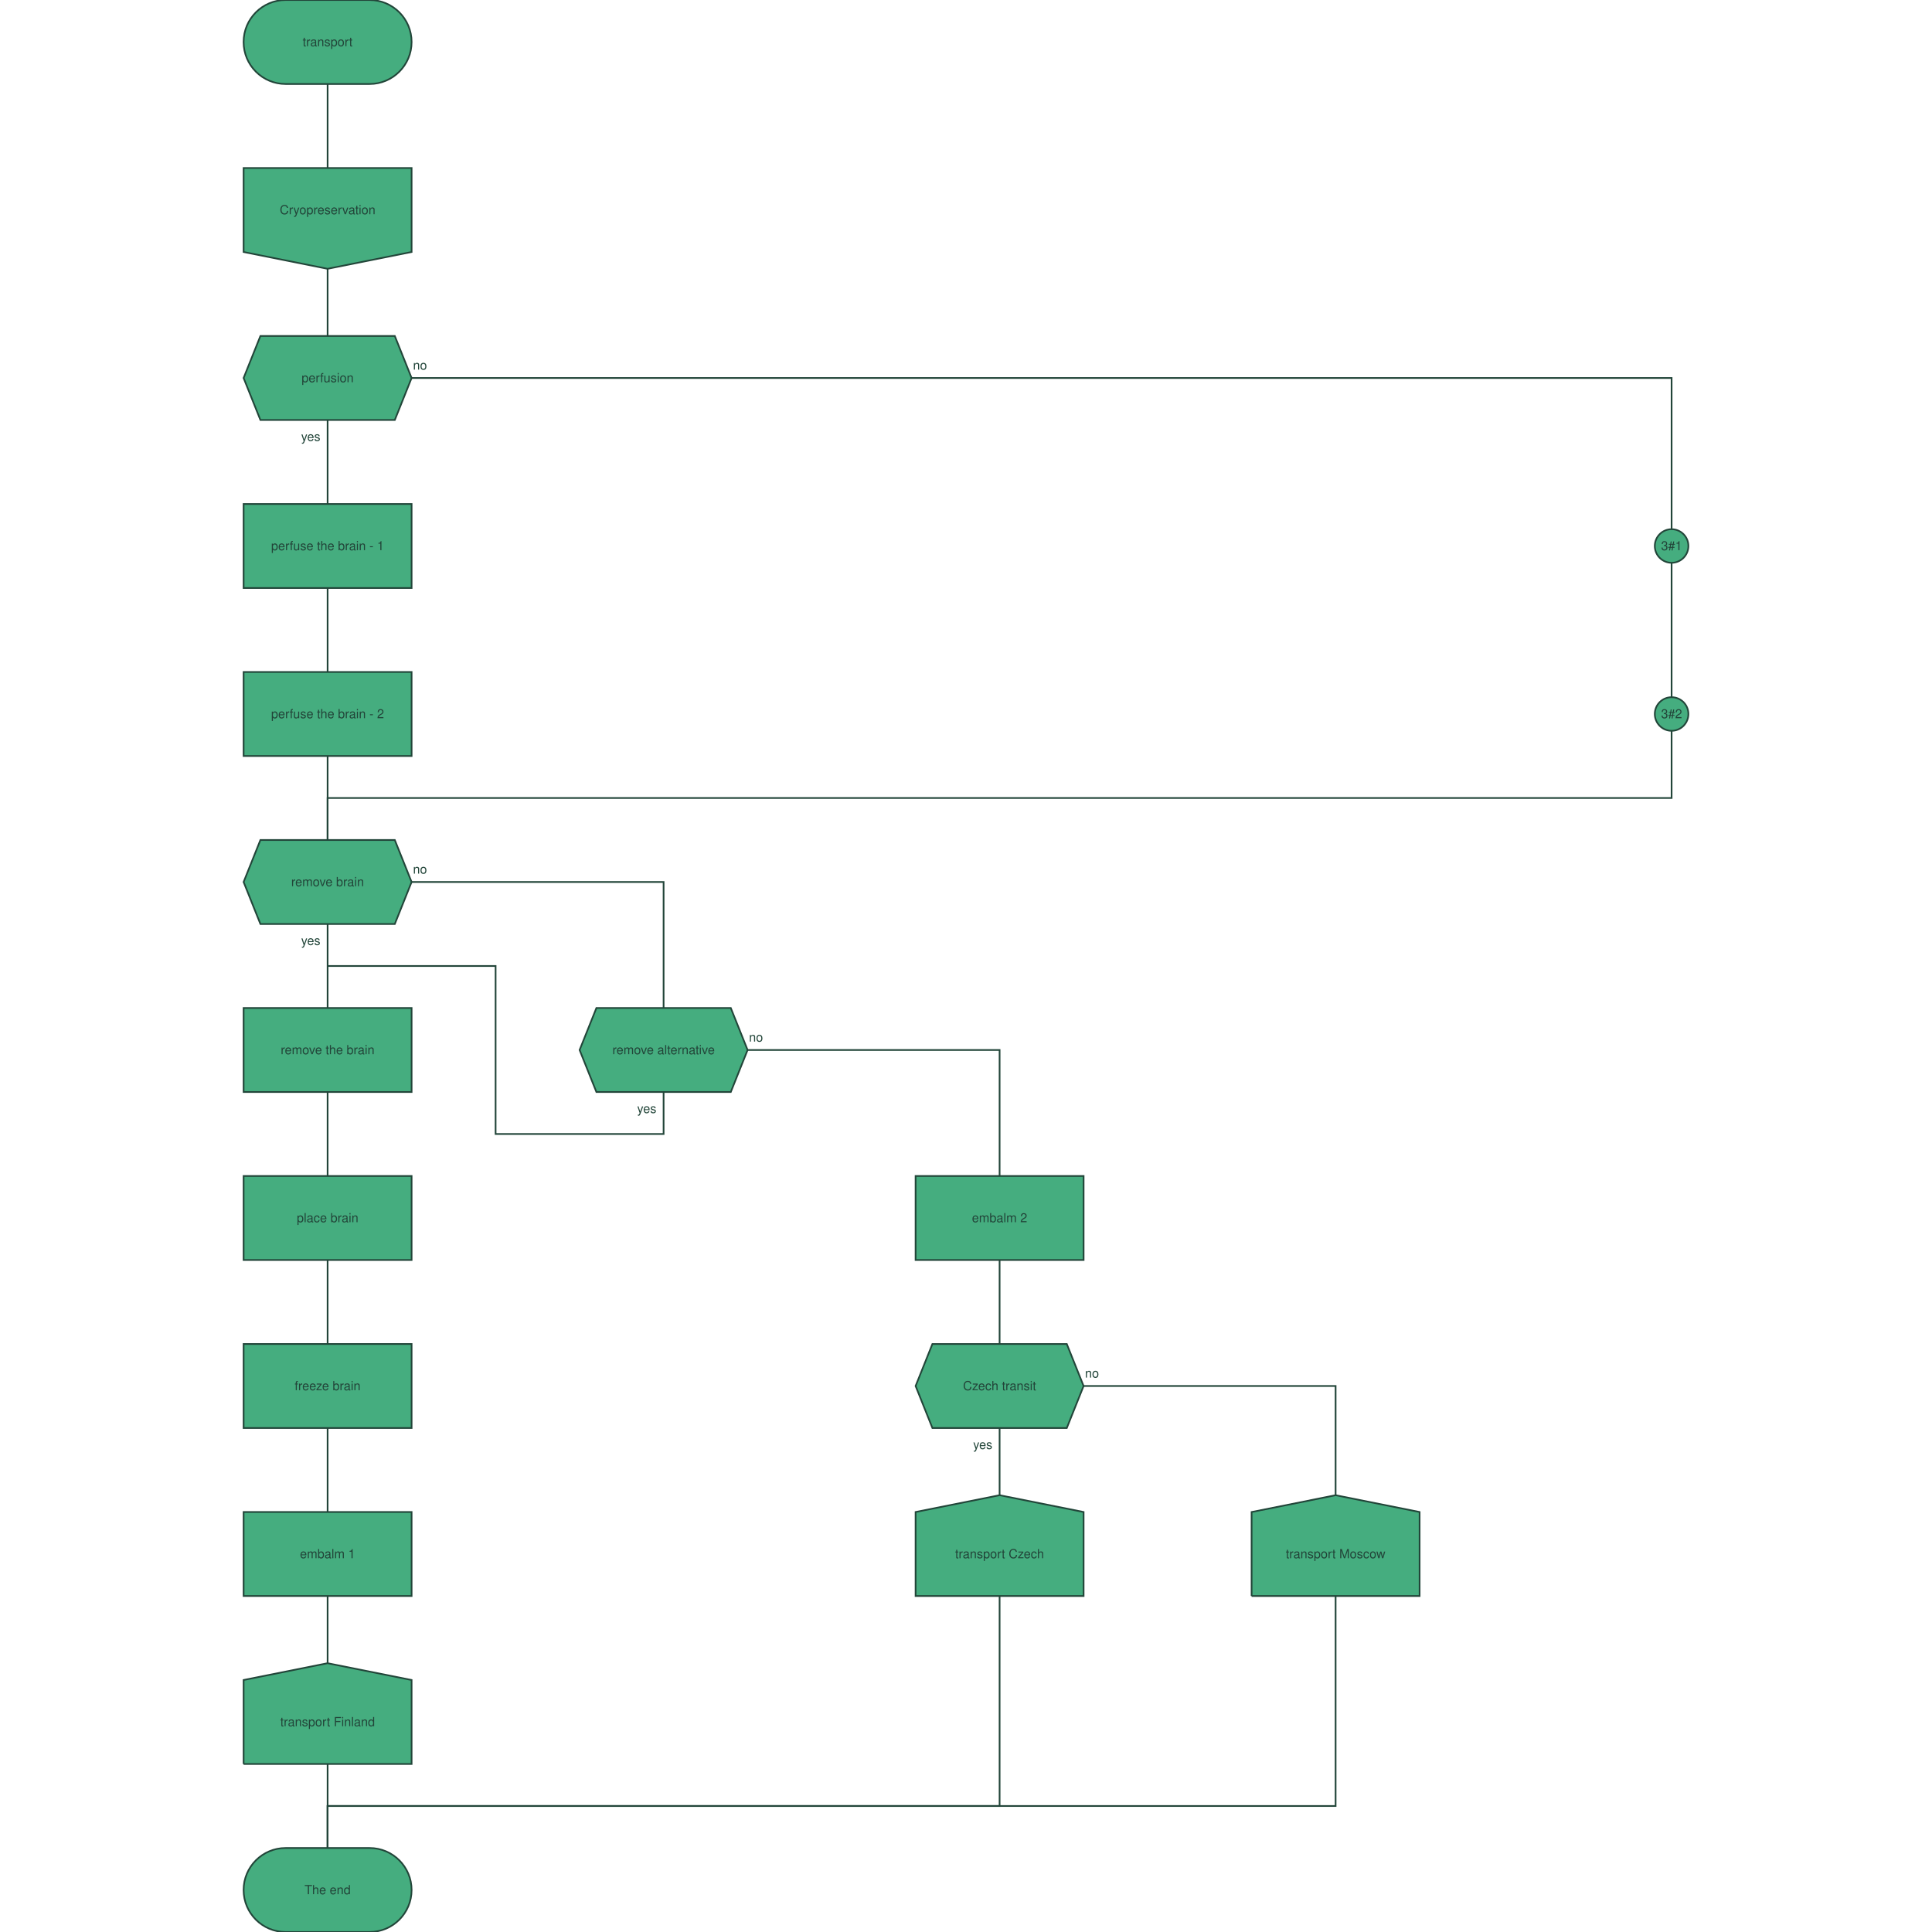
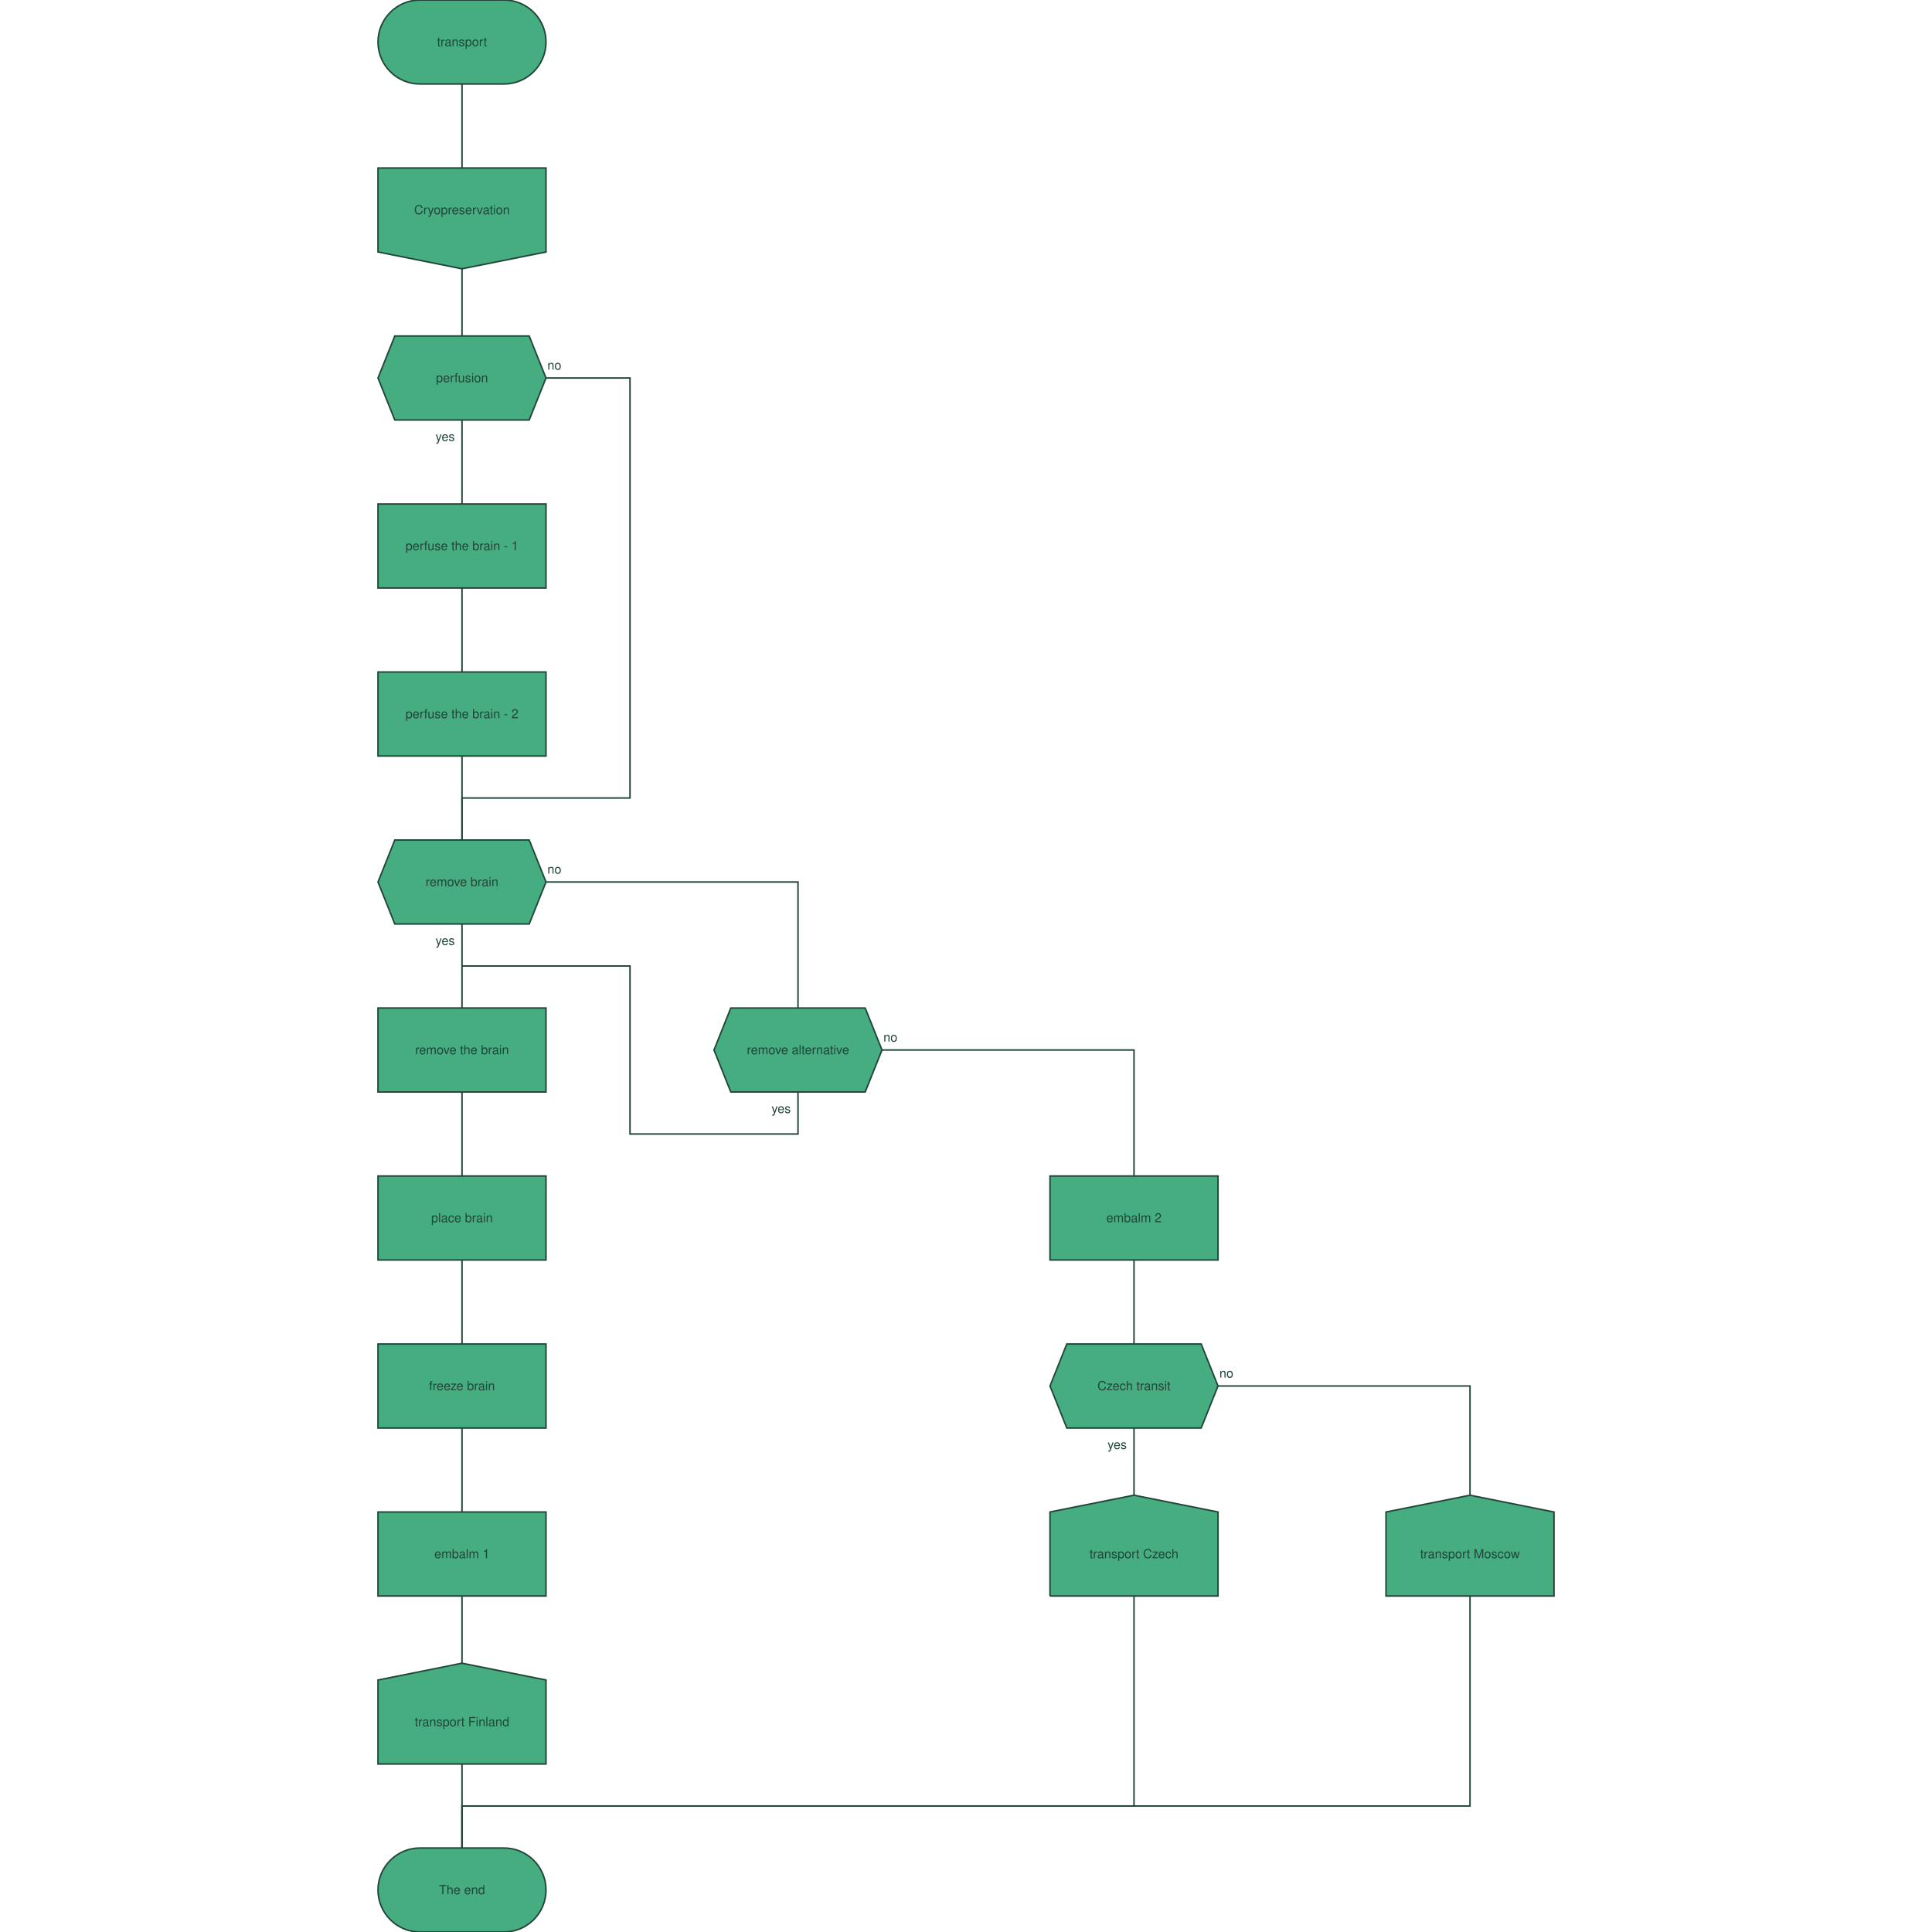
<svg xmlns="http://www.w3.org/2000/svg" font-size="1" viewBox="0.0 0.0 1000.0 1000.0" stroke="rgb(0,0,0)" width="1000" stroke-opacity="1" height="1000" version="1.1">
  <defs />
-   <g stroke-linejoin="miter" fill-opacity="0.0" fill="rgb(0,0,0)" stroke="rgb(34,69,57)" stroke-linecap="butt" stroke-miterlimit="10.0" stroke-opacity="1.0" stroke-width="0.865">
-     <path d="M 865.217,369.565 v 43.478 h -695.652 v 43.478 " />
+   <g stroke-linejoin="miter" fill-opacity="0.0" fill="rgb(0,0,0)" stroke="rgb(34,69,57)" stroke-linecap="butt" stroke-miterlimit="10.0" stroke-opacity="1.0" stroke-width="0.78">
+     <path d="M 760.87,804.348 v 130.435 h -521.739 v 43.478 " />
  </g>
-   <g stroke-linejoin="miter" fill-opacity="0.0" fill="rgb(0,0,0)" stroke="rgb(34,69,57)" stroke-linecap="butt" stroke-miterlimit="10.0" stroke-opacity="1.0" stroke-width="0.865">
-     <path d="M 865.217,282.609 v 86.957 " />
+   <g stroke-linejoin="miter" fill-opacity="0.0" fill="rgb(0,0,0)" stroke="rgb(34,69,57)" stroke-linecap="butt" stroke-miterlimit="10.0" stroke-opacity="1.0" stroke-width="0.78">
+     <path d="M 586.957,804.348 v 130.435 h -347.826 v 43.478 " />
  </g>
-   <g stroke-linejoin="miter" fill-opacity="0.0" fill="rgb(0,0,0)" stroke="rgb(34,69,57)" stroke-linecap="butt" stroke-miterlimit="10.0" stroke-opacity="1.0" stroke-width="0.865">
-     <path d="M 691.304,804.348 v 130.435 h -521.739 v 43.478 " />
+   <g stroke-linejoin="miter" fill-opacity="0.0" fill="rgb(0,0,0)" stroke="rgb(34,69,57)" stroke-linecap="butt" stroke-miterlimit="10.0" stroke-opacity="1.0" stroke-width="0.78">
+     <path d="M 586.957,717.391 h 173.913 v 86.957 " />
  </g>
-   <g stroke-linejoin="miter" fill-opacity="0.0" fill="rgb(0,0,0)" stroke="rgb(34,69,57)" stroke-linecap="butt" stroke-miterlimit="10.0" stroke-opacity="1.0" stroke-width="0.865">
-     <path d="M 517.391,804.348 v 130.435 h -347.826 v 43.478 " />
+   <g stroke-linejoin="miter" fill-opacity="0.0" fill="rgb(0,0,0)" stroke="rgb(34,69,57)" stroke-linecap="butt" stroke-miterlimit="10.0" stroke-opacity="1.0" stroke-width="0.78">
+     <path d="M 586.957,717.391 v 86.957 " />
  </g>
-   <g stroke-linejoin="miter" fill-opacity="0.0" fill="rgb(0,0,0)" stroke="rgb(34,69,57)" stroke-linecap="butt" stroke-miterlimit="10.0" stroke-opacity="1.0" stroke-width="0.865">
-     <path d="M 517.391,717.391 h 173.913 v 86.957 " />
+   <g stroke-linejoin="miter" fill-opacity="0.0" fill="rgb(0,0,0)" stroke="rgb(34,69,57)" stroke-linecap="butt" stroke-miterlimit="10.0" stroke-opacity="1.0" stroke-width="0.78">
+     <path d="M 586.957,630.435 v 86.957 " />
  </g>
-   <g stroke-linejoin="miter" fill-opacity="0.0" fill="rgb(0,0,0)" stroke="rgb(34,69,57)" stroke-linecap="butt" stroke-miterlimit="10.0" stroke-opacity="1.0" stroke-width="0.865">
-     <path d="M 517.391,717.391 v 86.957 " />
+   <g stroke-linejoin="miter" fill-opacity="0.0" fill="rgb(0,0,0)" stroke="rgb(34,69,57)" stroke-linecap="butt" stroke-miterlimit="10.0" stroke-opacity="1.0" stroke-width="0.78">
+     <path d="M 413.043,543.478 h 173.913 v 86.957 " />
  </g>
-   <g stroke-linejoin="miter" fill-opacity="0.0" fill="rgb(0,0,0)" stroke="rgb(34,69,57)" stroke-linecap="butt" stroke-miterlimit="10.0" stroke-opacity="1.0" stroke-width="0.865">
-     <path d="M 517.391,630.435 v 86.957 " />
+   <g stroke-linejoin="miter" fill-opacity="0.0" fill="rgb(0,0,0)" stroke="rgb(34,69,57)" stroke-linecap="butt" stroke-miterlimit="10.0" stroke-opacity="1.0" stroke-width="0.78">
+     <path d="M 413.043,543.478 v 43.478 h -86.957 v -86.957 h -86.957 " />
  </g>
-   <g stroke-linejoin="miter" fill-opacity="0.0" fill="rgb(0,0,0)" stroke="rgb(34,69,57)" stroke-linecap="butt" stroke-miterlimit="10.0" stroke-opacity="1.0" stroke-width="0.865">
-     <path d="M 343.478,543.478 h 173.913 v 86.957 " />
+   <g stroke-linejoin="miter" fill-opacity="0.0" fill="rgb(0,0,0)" stroke="rgb(34,69,57)" stroke-linecap="butt" stroke-miterlimit="10.0" stroke-opacity="1.0" stroke-width="0.78">
+     <path d="M 239.13,891.304 v 86.957 " />
  </g>
-   <g stroke-linejoin="miter" fill-opacity="0.0" fill="rgb(0,0,0)" stroke="rgb(34,69,57)" stroke-linecap="butt" stroke-miterlimit="10.0" stroke-opacity="1.0" stroke-width="0.865">
-     <path d="M 343.478,543.478 v 43.478 h -86.957 v -86.957 h -86.957 " />
+   <g stroke-linejoin="miter" fill-opacity="0.0" fill="rgb(0,0,0)" stroke="rgb(34,69,57)" stroke-linecap="butt" stroke-miterlimit="10.0" stroke-opacity="1.0" stroke-width="0.78">
+     <path d="M 239.13,804.348 v 86.957 " />
  </g>
-   <g stroke-linejoin="miter" fill-opacity="0.0" fill="rgb(0,0,0)" stroke="rgb(34,69,57)" stroke-linecap="butt" stroke-miterlimit="10.0" stroke-opacity="1.0" stroke-width="0.865">
-     <path d="M 169.565,891.304 v 86.957 " />
+   <g stroke-linejoin="miter" fill-opacity="0.0" fill="rgb(0,0,0)" stroke="rgb(34,69,57)" stroke-linecap="butt" stroke-miterlimit="10.0" stroke-opacity="1.0" stroke-width="0.78">
+     <path d="M 239.13,717.391 v 86.957 " />
  </g>
-   <g stroke-linejoin="miter" fill-opacity="0.0" fill="rgb(0,0,0)" stroke="rgb(34,69,57)" stroke-linecap="butt" stroke-miterlimit="10.0" stroke-opacity="1.0" stroke-width="0.865">
-     <path d="M 169.565,804.348 v 86.957 " />
+   <g stroke-linejoin="miter" fill-opacity="0.0" fill="rgb(0,0,0)" stroke="rgb(34,69,57)" stroke-linecap="butt" stroke-miterlimit="10.0" stroke-opacity="1.0" stroke-width="0.78">
+     <path d="M 239.13,630.435 v 86.957 " />
  </g>
-   <g stroke-linejoin="miter" fill-opacity="0.0" fill="rgb(0,0,0)" stroke="rgb(34,69,57)" stroke-linecap="butt" stroke-miterlimit="10.0" stroke-opacity="1.0" stroke-width="0.865">
-     <path d="M 169.565,717.391 v 86.957 " />
+   <g stroke-linejoin="miter" fill-opacity="0.0" fill="rgb(0,0,0)" stroke="rgb(34,69,57)" stroke-linecap="butt" stroke-miterlimit="10.0" stroke-opacity="1.0" stroke-width="0.78">
+     <path d="M 239.13,543.478 v 86.957 " />
  </g>
-   <g stroke-linejoin="miter" fill-opacity="0.0" fill="rgb(0,0,0)" stroke="rgb(34,69,57)" stroke-linecap="butt" stroke-miterlimit="10.0" stroke-opacity="1.0" stroke-width="0.865">
-     <path d="M 169.565,630.435 v 86.957 " />
+   <g stroke-linejoin="miter" fill-opacity="0.0" fill="rgb(0,0,0)" stroke="rgb(34,69,57)" stroke-linecap="butt" stroke-miterlimit="10.0" stroke-opacity="1.0" stroke-width="0.78">
+     <path d="M 239.13,456.522 h 173.913 v 86.957 " />
  </g>
-   <g stroke-linejoin="miter" fill-opacity="0.0" fill="rgb(0,0,0)" stroke="rgb(34,69,57)" stroke-linecap="butt" stroke-miterlimit="10.0" stroke-opacity="1.0" stroke-width="0.865">
-     <path d="M 169.565,543.478 v 86.957 " />
+   <g stroke-linejoin="miter" fill-opacity="0.0" fill="rgb(0,0,0)" stroke="rgb(34,69,57)" stroke-linecap="butt" stroke-miterlimit="10.0" stroke-opacity="1.0" stroke-width="0.78">
+     <path d="M 239.13,456.522 v 86.957 " />
  </g>
-   <g stroke-linejoin="miter" fill-opacity="0.0" fill="rgb(0,0,0)" stroke="rgb(34,69,57)" stroke-linecap="butt" stroke-miterlimit="10.0" stroke-opacity="1.0" stroke-width="0.865">
-     <path d="M 169.565,456.522 h 173.913 v 86.957 " />
+   <g stroke-linejoin="miter" fill-opacity="0.0" fill="rgb(0,0,0)" stroke="rgb(34,69,57)" stroke-linecap="butt" stroke-miterlimit="10.0" stroke-opacity="1.0" stroke-width="0.78">
+     <path d="M 239.13,369.565 v 86.957 " />
  </g>
-   <g stroke-linejoin="miter" fill-opacity="0.0" fill="rgb(0,0,0)" stroke="rgb(34,69,57)" stroke-linecap="butt" stroke-miterlimit="10.0" stroke-opacity="1.0" stroke-width="0.865">
-     <path d="M 169.565,456.522 v 86.957 " />
+   <g stroke-linejoin="miter" fill-opacity="0.0" fill="rgb(0,0,0)" stroke="rgb(34,69,57)" stroke-linecap="butt" stroke-miterlimit="10.0" stroke-opacity="1.0" stroke-width="0.78">
+     <path d="M 239.13,282.609 v 86.957 " />
  </g>
-   <g stroke-linejoin="miter" fill-opacity="0.0" fill="rgb(0,0,0)" stroke="rgb(34,69,57)" stroke-linecap="butt" stroke-miterlimit="10.0" stroke-opacity="1.0" stroke-width="0.865">
-     <path d="M 169.565,369.565 v 86.957 " />
+   <g stroke-linejoin="miter" fill-opacity="0.0" fill="rgb(0,0,0)" stroke="rgb(34,69,57)" stroke-linecap="butt" stroke-miterlimit="10.0" stroke-opacity="1.0" stroke-width="0.78">
+     <path d="M 239.13,195.652 h 86.957 v 217.391 h -86.957 v 43.478 " />
  </g>
-   <g stroke-linejoin="miter" fill-opacity="0.0" fill="rgb(0,0,0)" stroke="rgb(34,69,57)" stroke-linecap="butt" stroke-miterlimit="10.0" stroke-opacity="1.0" stroke-width="0.865">
-     <path d="M 169.565,282.609 v 86.957 " />
+   <g stroke-linejoin="miter" fill-opacity="0.0" fill="rgb(0,0,0)" stroke="rgb(34,69,57)" stroke-linecap="butt" stroke-miterlimit="10.0" stroke-opacity="1.0" stroke-width="0.78">
+     <path d="M 239.13,195.652 v 86.957 " />
  </g>
-   <g stroke-linejoin="miter" fill-opacity="0.0" fill="rgb(0,0,0)" stroke="rgb(34,69,57)" stroke-linecap="butt" stroke-miterlimit="10.0" stroke-opacity="1.0" stroke-width="0.865">
-     <path d="M 169.565,195.652 h 695.652 v 86.957 " />
+   <g stroke-linejoin="miter" fill-opacity="0.0" fill="rgb(0,0,0)" stroke="rgb(34,69,57)" stroke-linecap="butt" stroke-miterlimit="10.0" stroke-opacity="1.0" stroke-width="0.78">
+     <path d="M 239.13,108.696 v 86.957 " />
  </g>
-   <g stroke-linejoin="miter" fill-opacity="0.0" fill="rgb(0,0,0)" stroke="rgb(34,69,57)" stroke-linecap="butt" stroke-miterlimit="10.0" stroke-opacity="1.0" stroke-width="0.865">
-     <path d="M 169.565,195.652 v 86.957 " />
+   <g stroke-linejoin="miter" fill-opacity="0.0" fill="rgb(0,0,0)" stroke="rgb(34,69,57)" stroke-linecap="butt" stroke-miterlimit="10.0" stroke-opacity="1.0" stroke-width="0.78">
+     <path d="M 239.13,21.739 v 86.957 " />
  </g>
-   <g stroke-linejoin="miter" fill-opacity="0.0" fill="rgb(0,0,0)" stroke="rgb(34,69,57)" stroke-linecap="butt" stroke-miterlimit="10.0" stroke-opacity="1.0" stroke-width="0.865">
-     <path d="M 169.565,108.696 v 86.957 " />
+   <g stroke-linejoin="miter" fill-opacity="1.0" fill="rgb(69,173,127)" stroke="rgb(34,69,57)" stroke-linecap="butt" stroke-miterlimit="10.0" stroke-opacity="1.0" stroke-width="0.78">
+     <path d="M 717.391,826.087 v -43.478 l 43.478,-8.696 l 43.478,8.696 v 43.478 h -86.957 Z" />
  </g>
-   <g stroke-linejoin="miter" fill-opacity="0.0" fill="rgb(0,0,0)" stroke="rgb(34,69,57)" stroke-linecap="butt" stroke-miterlimit="10.0" stroke-opacity="1.0" stroke-width="0.865">
-     <path d="M 169.565,21.739 v 86.957 " />
+   <g stroke-linejoin="miter" fill-opacity="1.0" font-size="6.522px" fill="rgb(34,69,57)" stroke="rgb(0,0,0)" font-weight="300" font-family="helvetica" stroke-linecap="butt" stroke-miterlimit="10.0" stroke-opacity="1.0" stroke-width="3.121">
+     <text transform="matrix(1,0,0,1,760.8696,804.3478)" stroke="none" dominant-baseline="middle" text-anchor="middle">transport Moscow</text>
  </g>
-   <g stroke-linejoin="miter" fill-opacity="1.0" fill="rgb(69,173,127)" stroke="rgb(34,69,57)" stroke-linecap="butt" stroke-miterlimit="10.0" stroke-opacity="1.0" stroke-width="0.865">
-     <path d="M 873.913,369.565 c 0,-4.803 -3.893,-8.696 -8.696 -8.696c -4.803,-0 -8.696,3.893 -8.696 8.696c -0,4.803 3.893,8.696 8.696 8.696c 4.803,0 8.696,-3.893 8.696 -8.696Z" />
+   <g stroke-linejoin="miter" fill-opacity="1.0" fill="rgb(69,173,127)" stroke="rgb(34,69,57)" stroke-linecap="butt" stroke-miterlimit="10.0" stroke-opacity="1.0" stroke-width="0.78">
+     <path d="M 543.478,826.087 v -43.478 l 43.478,-8.696 l 43.478,8.696 v 43.478 h -86.957 Z" />
  </g>
-   <g stroke-linejoin="miter" fill-opacity="1.0" font-size="6.522px" fill="rgb(34,69,57)" stroke="rgb(0,0,0)" font-weight="300" font-family="helvetica" stroke-linecap="butt" stroke-miterlimit="10.0" stroke-opacity="1.0" stroke-width="3.459">
-     <text transform="matrix(1,0,0,1,865.2174,369.5652)" stroke="none" dominant-baseline="middle" text-anchor="middle">3#2</text>
+   <g stroke-linejoin="miter" fill-opacity="1.0" font-size="6.522px" fill="rgb(34,69,57)" stroke="rgb(0,0,0)" font-weight="300" font-family="helvetica" stroke-linecap="butt" stroke-miterlimit="10.0" stroke-opacity="1.0" stroke-width="3.121">
+     <text transform="matrix(1,0,0,1,586.9565,804.3478)" stroke="none" dominant-baseline="middle" text-anchor="middle">transport Czech</text>
  </g>
-   <g stroke-linejoin="miter" fill-opacity="1.0" fill="rgb(69,173,127)" stroke="rgb(34,69,57)" stroke-linecap="butt" stroke-miterlimit="10.0" stroke-opacity="1.0" stroke-width="0.865">
-     <path d="M 873.913,282.609 c 0,-4.803 -3.893,-8.696 -8.696 -8.696c -4.803,-0 -8.696,3.893 -8.696 8.696c -0,4.803 3.893,8.696 8.696 8.696c 4.803,0 8.696,-3.893 8.696 -8.696Z" />
+   <g stroke-linejoin="miter" fill-opacity="1.0" fill="rgb(69,173,127)" stroke="rgb(34,69,57)" stroke-linecap="butt" stroke-miterlimit="10.0" stroke-opacity="1.0" stroke-width="0.78">
+     <path d="M 552.174,739.13 l -8.696,-21.739 l 8.696,-21.739 h 69.565 l 8.696,21.739 l -8.696,21.739 h -69.565 Z" />
  </g>
-   <g stroke-linejoin="miter" fill-opacity="1.0" font-size="6.522px" fill="rgb(34,69,57)" stroke="rgb(0,0,0)" font-weight="300" font-family="helvetica" stroke-linecap="butt" stroke-miterlimit="10.0" stroke-opacity="1.0" stroke-width="3.459">
-     <text transform="matrix(1,0,0,1,865.2174,282.6087)" stroke="none" dominant-baseline="middle" text-anchor="middle">3#1</text>
+   <g stroke-linejoin="miter" fill-opacity="1.0" font-size="6.522px" fill="rgb(34,69,57)" stroke="rgb(0,0,0)" font-weight="300" font-family="helvetica" stroke-linecap="butt" stroke-miterlimit="10.0" stroke-opacity="1.0" stroke-width="3.121">
+     <text transform="matrix(1,0,0,1,634.7826,710.8696)" stroke="none" dominant-baseline="middle" text-anchor="middle">no</text>
  </g>
-   <g stroke-linejoin="miter" fill-opacity="1.0" fill="rgb(69,173,127)" stroke="rgb(34,69,57)" stroke-linecap="butt" stroke-miterlimit="10.0" stroke-opacity="1.0" stroke-width="0.865">
-     <path d="M 647.826,826.087 v -43.478 l 43.478,-8.696 l 43.478,8.696 v 43.478 h -86.957 Z" />
+   <g stroke-linejoin="miter" fill-opacity="1.0" font-size="6.522px" fill="rgb(34,69,57)" stroke="rgb(0,0,0)" font-weight="300" font-family="helvetica" stroke-linecap="butt" stroke-miterlimit="10.0" stroke-opacity="1.0" stroke-width="3.121">
+     <text transform="matrix(1,0,0,1,578.2609,747.8261)" stroke="none" dominant-baseline="middle" text-anchor="middle">yes</text>
  </g>
-   <g stroke-linejoin="miter" fill-opacity="1.0" font-size="6.522px" fill="rgb(34,69,57)" stroke="rgb(0,0,0)" font-weight="300" font-family="helvetica" stroke-linecap="butt" stroke-miterlimit="10.0" stroke-opacity="1.0" stroke-width="3.459">
-     <text transform="matrix(1,0,0,1,691.3043,804.3478)" stroke="none" dominant-baseline="middle" text-anchor="middle">transport Moscow</text>
+   <g stroke-linejoin="miter" fill-opacity="1.0" font-size="6.522px" fill="rgb(34,69,57)" stroke="rgb(0,0,0)" font-weight="300" font-family="helvetica" stroke-linecap="butt" stroke-miterlimit="10.0" stroke-opacity="1.0" stroke-width="3.121">
+     <text transform="matrix(1,0,0,1,586.9565,717.3913)" stroke="none" dominant-baseline="middle" text-anchor="middle">Czech transit</text>
  </g>
-   <g stroke-linejoin="miter" fill-opacity="1.0" fill="rgb(69,173,127)" stroke="rgb(34,69,57)" stroke-linecap="butt" stroke-miterlimit="10.0" stroke-opacity="1.0" stroke-width="0.865">
-     <path d="M 473.913,826.087 v -43.478 l 43.478,-8.696 l 43.478,8.696 v 43.478 h -86.957 Z" />
+   <g stroke-linejoin="miter" fill-opacity="1.0" fill="rgb(69,173,127)" stroke="rgb(34,69,57)" stroke-linecap="butt" stroke-miterlimit="10.0" stroke-opacity="1.0" stroke-width="0.78">
+     <path d="M 630.435,652.174 l -0,-43.478 h -86.957 l -0,43.478 Z" />
  </g>
-   <g stroke-linejoin="miter" fill-opacity="1.0" font-size="6.522px" fill="rgb(34,69,57)" stroke="rgb(0,0,0)" font-weight="300" font-family="helvetica" stroke-linecap="butt" stroke-miterlimit="10.0" stroke-opacity="1.0" stroke-width="3.459">
-     <text transform="matrix(1,0,0,1,517.3913,804.3478)" stroke="none" dominant-baseline="middle" text-anchor="middle">transport Czech</text>
+   <g stroke-linejoin="miter" fill-opacity="1.0" font-size="6.522px" fill="rgb(34,69,57)" stroke="rgb(0,0,0)" font-weight="300" font-family="helvetica" stroke-linecap="butt" stroke-miterlimit="10.0" stroke-opacity="1.0" stroke-width="3.121">
+     <text transform="matrix(1,0,0,1,586.9565,630.4348)" stroke="none" dominant-baseline="middle" text-anchor="middle">embalm 2</text>
  </g>
-   <g stroke-linejoin="miter" fill-opacity="1.0" fill="rgb(69,173,127)" stroke="rgb(34,69,57)" stroke-linecap="butt" stroke-miterlimit="10.0" stroke-opacity="1.0" stroke-width="0.865">
-     <path d="M 482.609,739.13 l -8.696,-21.739 l 8.696,-21.739 h 69.565 l 8.696,21.739 l -8.696,21.739 h -69.565 Z" />
+   <g stroke-linejoin="miter" fill-opacity="1.0" fill="rgb(69,173,127)" stroke="rgb(34,69,57)" stroke-linecap="butt" stroke-miterlimit="10.0" stroke-opacity="1.0" stroke-width="0.78">
+     <path d="M 378.261,565.217 l -8.696,-21.739 l 8.696,-21.739 h 69.565 l 8.696,21.739 l -8.696,21.739 h -69.565 Z" />
  </g>
-   <g stroke-linejoin="miter" fill-opacity="1.0" font-size="6.522px" fill="rgb(34,69,57)" stroke="rgb(0,0,0)" font-weight="300" font-family="helvetica" stroke-linecap="butt" stroke-miterlimit="10.0" stroke-opacity="1.0" stroke-width="3.459">
-     <text transform="matrix(1,0,0,1,565.2174,710.8696)" stroke="none" dominant-baseline="middle" text-anchor="middle">no</text>
+   <g stroke-linejoin="miter" fill-opacity="1.0" font-size="6.522px" fill="rgb(34,69,57)" stroke="rgb(0,0,0)" font-weight="300" font-family="helvetica" stroke-linecap="butt" stroke-miterlimit="10.0" stroke-opacity="1.0" stroke-width="3.121">
+     <text transform="matrix(1,0,0,1,460.8696,536.9565)" stroke="none" dominant-baseline="middle" text-anchor="middle">no</text>
  </g>
-   <g stroke-linejoin="miter" fill-opacity="1.0" font-size="6.522px" fill="rgb(34,69,57)" stroke="rgb(0,0,0)" font-weight="300" font-family="helvetica" stroke-linecap="butt" stroke-miterlimit="10.0" stroke-opacity="1.0" stroke-width="3.459">
-     <text transform="matrix(1,0,0,1,508.6957,747.8261)" stroke="none" dominant-baseline="middle" text-anchor="middle">yes</text>
+   <g stroke-linejoin="miter" fill-opacity="1.0" font-size="6.522px" fill="rgb(34,69,57)" stroke="rgb(0,0,0)" font-weight="300" font-family="helvetica" stroke-linecap="butt" stroke-miterlimit="10.0" stroke-opacity="1.0" stroke-width="3.121">
+     <text transform="matrix(1,0,0,1,404.3478,573.913)" stroke="none" dominant-baseline="middle" text-anchor="middle">yes</text>
  </g>
-   <g stroke-linejoin="miter" fill-opacity="1.0" font-size="6.522px" fill="rgb(34,69,57)" stroke="rgb(0,0,0)" font-weight="300" font-family="helvetica" stroke-linecap="butt" stroke-miterlimit="10.0" stroke-opacity="1.0" stroke-width="3.459">
-     <text transform="matrix(1,0,0,1,517.3913,717.3913)" stroke="none" dominant-baseline="middle" text-anchor="middle">Czech transit</text>
+   <g stroke-linejoin="miter" fill-opacity="1.0" font-size="6.522px" fill="rgb(34,69,57)" stroke="rgb(0,0,0)" font-weight="300" font-family="helvetica" stroke-linecap="butt" stroke-miterlimit="10.0" stroke-opacity="1.0" stroke-width="3.121">
+     <text transform="matrix(1,0,0,1,413.0435,543.4783)" stroke="none" dominant-baseline="middle" text-anchor="middle">remove alternative</text>
  </g>
-   <g stroke-linejoin="miter" fill-opacity="1.0" fill="rgb(69,173,127)" stroke="rgb(34,69,57)" stroke-linecap="butt" stroke-miterlimit="10.0" stroke-opacity="1.0" stroke-width="0.865">
-     <path d="M 560.87,652.174 l -0,-43.478 h -86.957 l -0,43.478 Z" />
+   <g stroke-linejoin="miter" fill-opacity="1.0" fill="rgb(69,173,127)" stroke="rgb(34,69,57)" stroke-linecap="butt" stroke-miterlimit="10.0" stroke-opacity="1.0" stroke-width="0.78">
+     <path d="M 282.609,978.261 h 0 c 0,-12.006 -9.733,-21.739 -21.739 -21.739h -43.478 c -12.006,-0 -21.739,9.733 -21.739 21.739h 0 c -0,12.006 9.733,21.739 21.739 21.739h 43.478 c 12.006,0 21.739,-9.733 21.739 -21.739Z" />
  </g>
-   <g stroke-linejoin="miter" fill-opacity="1.0" font-size="6.522px" fill="rgb(34,69,57)" stroke="rgb(0,0,0)" font-weight="300" font-family="helvetica" stroke-linecap="butt" stroke-miterlimit="10.0" stroke-opacity="1.0" stroke-width="3.459">
-     <text transform="matrix(1,0,0,1,517.3913,630.4348)" stroke="none" dominant-baseline="middle" text-anchor="middle">embalm 2</text>
+   <g stroke-linejoin="miter" fill-opacity="1.0" font-size="6.522px" fill="rgb(34,69,57)" stroke="rgb(0,0,0)" font-weight="300" font-family="helvetica" stroke-linecap="butt" stroke-miterlimit="10.0" stroke-opacity="1.0" stroke-width="3.121">
+     <text transform="matrix(1,0,0,1,239.1304,978.2609)" stroke="none" dominant-baseline="middle" text-anchor="middle">The end</text>
  </g>
-   <g stroke-linejoin="miter" fill-opacity="1.0" fill="rgb(69,173,127)" stroke="rgb(34,69,57)" stroke-linecap="butt" stroke-miterlimit="10.0" stroke-opacity="1.0" stroke-width="0.865">
-     <path d="M 308.696,565.217 l -8.696,-21.739 l 8.696,-21.739 h 69.565 l 8.696,21.739 l -8.696,21.739 h -69.565 Z" />
+   <g stroke-linejoin="miter" fill-opacity="1.0" fill="rgb(69,173,127)" stroke="rgb(34,69,57)" stroke-linecap="butt" stroke-miterlimit="10.0" stroke-opacity="1.0" stroke-width="0.78">
+     <path d="M 195.652,913.043 v -43.478 l 43.478,-8.696 l 43.478,8.696 v 43.478 h -86.957 Z" />
  </g>
-   <g stroke-linejoin="miter" fill-opacity="1.0" font-size="6.522px" fill="rgb(34,69,57)" stroke="rgb(0,0,0)" font-weight="300" font-family="helvetica" stroke-linecap="butt" stroke-miterlimit="10.0" stroke-opacity="1.0" stroke-width="3.459">
-     <text transform="matrix(1,0,0,1,391.3043,536.9565)" stroke="none" dominant-baseline="middle" text-anchor="middle">no</text>
+   <g stroke-linejoin="miter" fill-opacity="1.0" font-size="6.522px" fill="rgb(34,69,57)" stroke="rgb(0,0,0)" font-weight="300" font-family="helvetica" stroke-linecap="butt" stroke-miterlimit="10.0" stroke-opacity="1.0" stroke-width="3.121">
+     <text transform="matrix(1,0,0,1,239.1304,891.3043)" stroke="none" dominant-baseline="middle" text-anchor="middle">transport Finland</text>
  </g>
-   <g stroke-linejoin="miter" fill-opacity="1.0" font-size="6.522px" fill="rgb(34,69,57)" stroke="rgb(0,0,0)" font-weight="300" font-family="helvetica" stroke-linecap="butt" stroke-miterlimit="10.0" stroke-opacity="1.0" stroke-width="3.459">
-     <text transform="matrix(1,0,0,1,334.7826,573.913)" stroke="none" dominant-baseline="middle" text-anchor="middle">yes</text>
+   <g stroke-linejoin="miter" fill-opacity="1.0" fill="rgb(69,173,127)" stroke="rgb(34,69,57)" stroke-linecap="butt" stroke-miterlimit="10.0" stroke-opacity="1.0" stroke-width="0.78">
+     <path d="M 282.609,826.087 l -0,-43.478 h -86.957 l -0,43.478 Z" />
  </g>
-   <g stroke-linejoin="miter" fill-opacity="1.0" font-size="6.522px" fill="rgb(34,69,57)" stroke="rgb(0,0,0)" font-weight="300" font-family="helvetica" stroke-linecap="butt" stroke-miterlimit="10.0" stroke-opacity="1.0" stroke-width="3.459">
-     <text transform="matrix(1,0,0,1,343.4783,543.4783)" stroke="none" dominant-baseline="middle" text-anchor="middle">remove alternative</text>
+   <g stroke-linejoin="miter" fill-opacity="1.0" font-size="6.522px" fill="rgb(34,69,57)" stroke="rgb(0,0,0)" font-weight="300" font-family="helvetica" stroke-linecap="butt" stroke-miterlimit="10.0" stroke-opacity="1.0" stroke-width="3.121">
+     <text transform="matrix(1,0,0,1,239.1304,804.3478)" stroke="none" dominant-baseline="middle" text-anchor="middle">embalm 1</text>
  </g>
-   <g stroke-linejoin="miter" fill-opacity="1.0" fill="rgb(69,173,127)" stroke="rgb(34,69,57)" stroke-linecap="butt" stroke-miterlimit="10.0" stroke-opacity="1.0" stroke-width="0.865">
-     <path d="M 213.043,978.261 h 0 c 0,-12.006 -9.733,-21.739 -21.739 -21.739h -43.478 c -12.006,-0 -21.739,9.733 -21.739 21.739h 0 c -0,12.006 9.733,21.739 21.739 21.739h 43.478 c 12.006,0 21.739,-9.733 21.739 -21.739Z" />
+   <g stroke-linejoin="miter" fill-opacity="1.0" fill="rgb(69,173,127)" stroke="rgb(34,69,57)" stroke-linecap="butt" stroke-miterlimit="10.0" stroke-opacity="1.0" stroke-width="0.78">
+     <path d="M 282.609,739.13 l -0,-43.478 h -86.957 l -0,43.478 Z" />
  </g>
-   <g stroke-linejoin="miter" fill-opacity="1.0" font-size="6.522px" fill="rgb(34,69,57)" stroke="rgb(0,0,0)" font-weight="300" font-family="helvetica" stroke-linecap="butt" stroke-miterlimit="10.0" stroke-opacity="1.0" stroke-width="3.459">
-     <text transform="matrix(1,0,0,1,169.5652,978.2609)" stroke="none" dominant-baseline="middle" text-anchor="middle">The end</text>
+   <g stroke-linejoin="miter" fill-opacity="1.0" font-size="6.522px" fill="rgb(34,69,57)" stroke="rgb(0,0,0)" font-weight="300" font-family="helvetica" stroke-linecap="butt" stroke-miterlimit="10.0" stroke-opacity="1.0" stroke-width="3.121">
+     <text transform="matrix(1,0,0,1,239.1304,717.3913)" stroke="none" dominant-baseline="middle" text-anchor="middle">freeze brain</text>
  </g>
-   <g stroke-linejoin="miter" fill-opacity="1.0" fill="rgb(69,173,127)" stroke="rgb(34,69,57)" stroke-linecap="butt" stroke-miterlimit="10.0" stroke-opacity="1.0" stroke-width="0.865">
-     <path d="M 126.087,913.043 v -43.478 l 43.478,-8.696 l 43.478,8.696 v 43.478 h -86.957 Z" />
+   <g stroke-linejoin="miter" fill-opacity="1.0" fill="rgb(69,173,127)" stroke="rgb(34,69,57)" stroke-linecap="butt" stroke-miterlimit="10.0" stroke-opacity="1.0" stroke-width="0.78">
+     <path d="M 282.609,652.174 l -0,-43.478 h -86.957 l -0,43.478 Z" />
  </g>
-   <g stroke-linejoin="miter" fill-opacity="1.0" font-size="6.522px" fill="rgb(34,69,57)" stroke="rgb(0,0,0)" font-weight="300" font-family="helvetica" stroke-linecap="butt" stroke-miterlimit="10.0" stroke-opacity="1.0" stroke-width="3.459">
-     <text transform="matrix(1,0,0,1,169.5652,891.3043)" stroke="none" dominant-baseline="middle" text-anchor="middle">transport Finland</text>
+   <g stroke-linejoin="miter" fill-opacity="1.0" font-size="6.522px" fill="rgb(34,69,57)" stroke="rgb(0,0,0)" font-weight="300" font-family="helvetica" stroke-linecap="butt" stroke-miterlimit="10.0" stroke-opacity="1.0" stroke-width="3.121">
+     <text transform="matrix(1,0,0,1,239.1304,630.4348)" stroke="none" dominant-baseline="middle" text-anchor="middle">place brain</text>
  </g>
-   <g stroke-linejoin="miter" fill-opacity="1.0" fill="rgb(69,173,127)" stroke="rgb(34,69,57)" stroke-linecap="butt" stroke-miterlimit="10.0" stroke-opacity="1.0" stroke-width="0.865">
-     <path d="M 213.043,826.087 l -0,-43.478 h -86.957 l -0,43.478 Z" />
+   <g stroke-linejoin="miter" fill-opacity="1.0" fill="rgb(69,173,127)" stroke="rgb(34,69,57)" stroke-linecap="butt" stroke-miterlimit="10.0" stroke-opacity="1.0" stroke-width="0.78">
+     <path d="M 282.609,565.217 l -0,-43.478 h -86.957 l -0,43.478 Z" />
  </g>
-   <g stroke-linejoin="miter" fill-opacity="1.0" font-size="6.522px" fill="rgb(34,69,57)" stroke="rgb(0,0,0)" font-weight="300" font-family="helvetica" stroke-linecap="butt" stroke-miterlimit="10.0" stroke-opacity="1.0" stroke-width="3.459">
-     <text transform="matrix(1,0,0,1,169.5652,804.3478)" stroke="none" dominant-baseline="middle" text-anchor="middle">embalm 1</text>
+   <g stroke-linejoin="miter" fill-opacity="1.0" font-size="6.522px" fill="rgb(34,69,57)" stroke="rgb(0,0,0)" font-weight="300" font-family="helvetica" stroke-linecap="butt" stroke-miterlimit="10.0" stroke-opacity="1.0" stroke-width="3.121">
+     <text transform="matrix(1,0,0,1,239.1304,543.4783)" stroke="none" dominant-baseline="middle" text-anchor="middle">remove the brain</text>
  </g>
-   <g stroke-linejoin="miter" fill-opacity="1.0" fill="rgb(69,173,127)" stroke="rgb(34,69,57)" stroke-linecap="butt" stroke-miterlimit="10.0" stroke-opacity="1.0" stroke-width="0.865">
-     <path d="M 213.043,739.13 l -0,-43.478 h -86.957 l -0,43.478 Z" />
+   <g stroke-linejoin="miter" fill-opacity="1.0" fill="rgb(69,173,127)" stroke="rgb(34,69,57)" stroke-linecap="butt" stroke-miterlimit="10.0" stroke-opacity="1.0" stroke-width="0.78">
+     <path d="M 204.348,478.261 l -8.696,-21.739 l 8.696,-21.739 h 69.565 l 8.696,21.739 l -8.696,21.739 h -69.565 Z" />
  </g>
-   <g stroke-linejoin="miter" fill-opacity="1.0" font-size="6.522px" fill="rgb(34,69,57)" stroke="rgb(0,0,0)" font-weight="300" font-family="helvetica" stroke-linecap="butt" stroke-miterlimit="10.0" stroke-opacity="1.0" stroke-width="3.459">
-     <text transform="matrix(1,0,0,1,169.5652,717.3913)" stroke="none" dominant-baseline="middle" text-anchor="middle">freeze brain</text>
+   <g stroke-linejoin="miter" fill-opacity="1.0" font-size="6.522px" fill="rgb(34,69,57)" stroke="rgb(0,0,0)" font-weight="300" font-family="helvetica" stroke-linecap="butt" stroke-miterlimit="10.0" stroke-opacity="1.0" stroke-width="3.121">
+     <text transform="matrix(1,0,0,1,286.9565,450)" stroke="none" dominant-baseline="middle" text-anchor="middle">no</text>
  </g>
-   <g stroke-linejoin="miter" fill-opacity="1.0" fill="rgb(69,173,127)" stroke="rgb(34,69,57)" stroke-linecap="butt" stroke-miterlimit="10.0" stroke-opacity="1.0" stroke-width="0.865">
-     <path d="M 213.043,652.174 l -0,-43.478 h -86.957 l -0,43.478 Z" />
+   <g stroke-linejoin="miter" fill-opacity="1.0" font-size="6.522px" fill="rgb(34,69,57)" stroke="rgb(0,0,0)" font-weight="300" font-family="helvetica" stroke-linecap="butt" stroke-miterlimit="10.0" stroke-opacity="1.0" stroke-width="3.121">
+     <text transform="matrix(1,0,0,1,230.4348,486.9565)" stroke="none" dominant-baseline="middle" text-anchor="middle">yes</text>
  </g>
-   <g stroke-linejoin="miter" fill-opacity="1.0" font-size="6.522px" fill="rgb(34,69,57)" stroke="rgb(0,0,0)" font-weight="300" font-family="helvetica" stroke-linecap="butt" stroke-miterlimit="10.0" stroke-opacity="1.0" stroke-width="3.459">
-     <text transform="matrix(1,0,0,1,169.5652,630.4348)" stroke="none" dominant-baseline="middle" text-anchor="middle">place brain</text>
+   <g stroke-linejoin="miter" fill-opacity="1.0" font-size="6.522px" fill="rgb(34,69,57)" stroke="rgb(0,0,0)" font-weight="300" font-family="helvetica" stroke-linecap="butt" stroke-miterlimit="10.0" stroke-opacity="1.0" stroke-width="3.121">
+     <text transform="matrix(1,0,0,1,239.1304,456.5217)" stroke="none" dominant-baseline="middle" text-anchor="middle">remove brain</text>
  </g>
-   <g stroke-linejoin="miter" fill-opacity="1.0" fill="rgb(69,173,127)" stroke="rgb(34,69,57)" stroke-linecap="butt" stroke-miterlimit="10.0" stroke-opacity="1.0" stroke-width="0.865">
-     <path d="M 213.043,565.217 l -0,-43.478 h -86.957 l -0,43.478 Z" />
+   <g stroke-linejoin="miter" fill-opacity="1.0" fill="rgb(69,173,127)" stroke="rgb(34,69,57)" stroke-linecap="butt" stroke-miterlimit="10.0" stroke-opacity="1.0" stroke-width="0.78">
+     <path d="M 282.609,391.304 l -0,-43.478 h -86.957 l -0,43.478 Z" />
  </g>
-   <g stroke-linejoin="miter" fill-opacity="1.0" font-size="6.522px" fill="rgb(34,69,57)" stroke="rgb(0,0,0)" font-weight="300" font-family="helvetica" stroke-linecap="butt" stroke-miterlimit="10.0" stroke-opacity="1.0" stroke-width="3.459">
-     <text transform="matrix(1,0,0,1,169.5652,543.4783)" stroke="none" dominant-baseline="middle" text-anchor="middle">remove the brain</text>
+   <g stroke-linejoin="miter" fill-opacity="1.0" font-size="6.522px" fill="rgb(34,69,57)" stroke="rgb(0,0,0)" font-weight="300" font-family="helvetica" stroke-linecap="butt" stroke-miterlimit="10.0" stroke-opacity="1.0" stroke-width="3.121">
+     <text transform="matrix(1,0,0,1,239.1304,369.5652)" stroke="none" dominant-baseline="middle" text-anchor="middle">perfuse the brain - 2</text>
  </g>
-   <g stroke-linejoin="miter" fill-opacity="1.0" fill="rgb(69,173,127)" stroke="rgb(34,69,57)" stroke-linecap="butt" stroke-miterlimit="10.0" stroke-opacity="1.0" stroke-width="0.865">
-     <path d="M 134.783,478.261 l -8.696,-21.739 l 8.696,-21.739 h 69.565 l 8.696,21.739 l -8.696,21.739 h -69.565 Z" />
+   <g stroke-linejoin="miter" fill-opacity="1.0" fill="rgb(69,173,127)" stroke="rgb(34,69,57)" stroke-linecap="butt" stroke-miterlimit="10.0" stroke-opacity="1.0" stroke-width="0.78">
+     <path d="M 282.609,304.348 l -0,-43.478 h -86.957 l -0,43.478 Z" />
  </g>
-   <g stroke-linejoin="miter" fill-opacity="1.0" font-size="6.522px" fill="rgb(34,69,57)" stroke="rgb(0,0,0)" font-weight="300" font-family="helvetica" stroke-linecap="butt" stroke-miterlimit="10.0" stroke-opacity="1.0" stroke-width="3.459">
-     <text transform="matrix(1,0,0,1,217.3913,450)" stroke="none" dominant-baseline="middle" text-anchor="middle">no</text>
+   <g stroke-linejoin="miter" fill-opacity="1.0" font-size="6.522px" fill="rgb(34,69,57)" stroke="rgb(0,0,0)" font-weight="300" font-family="helvetica" stroke-linecap="butt" stroke-miterlimit="10.0" stroke-opacity="1.0" stroke-width="3.121">
+     <text transform="matrix(1,0,0,1,239.1304,282.6087)" stroke="none" dominant-baseline="middle" text-anchor="middle">perfuse the brain - 1</text>
  </g>
-   <g stroke-linejoin="miter" fill-opacity="1.0" font-size="6.522px" fill="rgb(34,69,57)" stroke="rgb(0,0,0)" font-weight="300" font-family="helvetica" stroke-linecap="butt" stroke-miterlimit="10.0" stroke-opacity="1.0" stroke-width="3.459">
-     <text transform="matrix(1,0,0,1,160.8696,486.9565)" stroke="none" dominant-baseline="middle" text-anchor="middle">yes</text>
+   <g stroke-linejoin="miter" fill-opacity="1.0" fill="rgb(69,173,127)" stroke="rgb(34,69,57)" stroke-linecap="butt" stroke-miterlimit="10.0" stroke-opacity="1.0" stroke-width="0.78">
+     <path d="M 204.348,217.391 l -8.696,-21.739 l 8.696,-21.739 h 69.565 l 8.696,21.739 l -8.696,21.739 h -69.565 Z" />
  </g>
-   <g stroke-linejoin="miter" fill-opacity="1.0" font-size="6.522px" fill="rgb(34,69,57)" stroke="rgb(0,0,0)" font-weight="300" font-family="helvetica" stroke-linecap="butt" stroke-miterlimit="10.0" stroke-opacity="1.0" stroke-width="3.459">
-     <text transform="matrix(1,0,0,1,169.5652,456.5217)" stroke="none" dominant-baseline="middle" text-anchor="middle">remove brain</text>
+   <g stroke-linejoin="miter" fill-opacity="1.0" font-size="6.522px" fill="rgb(34,69,57)" stroke="rgb(0,0,0)" font-weight="300" font-family="helvetica" stroke-linecap="butt" stroke-miterlimit="10.0" stroke-opacity="1.0" stroke-width="3.121">
+     <text transform="matrix(1,0,0,1,286.9565,189.1304)" stroke="none" dominant-baseline="middle" text-anchor="middle">no</text>
  </g>
-   <g stroke-linejoin="miter" fill-opacity="1.0" fill="rgb(69,173,127)" stroke="rgb(34,69,57)" stroke-linecap="butt" stroke-miterlimit="10.0" stroke-opacity="1.0" stroke-width="0.865">
-     <path d="M 213.043,391.304 l -0,-43.478 h -86.957 l -0,43.478 Z" />
+   <g stroke-linejoin="miter" fill-opacity="1.0" font-size="6.522px" fill="rgb(34,69,57)" stroke="rgb(0,0,0)" font-weight="300" font-family="helvetica" stroke-linecap="butt" stroke-miterlimit="10.0" stroke-opacity="1.0" stroke-width="3.121">
+     <text transform="matrix(1,0,0,1,230.4348,226.087)" stroke="none" dominant-baseline="middle" text-anchor="middle">yes</text>
  </g>
-   <g stroke-linejoin="miter" fill-opacity="1.0" font-size="6.522px" fill="rgb(34,69,57)" stroke="rgb(0,0,0)" font-weight="300" font-family="helvetica" stroke-linecap="butt" stroke-miterlimit="10.0" stroke-opacity="1.0" stroke-width="3.459">
-     <text transform="matrix(1,0,0,1,169.5652,369.5652)" stroke="none" dominant-baseline="middle" text-anchor="middle">perfuse the brain - 2</text>
+   <g stroke-linejoin="miter" fill-opacity="1.0" font-size="6.522px" fill="rgb(34,69,57)" stroke="rgb(0,0,0)" font-weight="300" font-family="helvetica" stroke-linecap="butt" stroke-miterlimit="10.0" stroke-opacity="1.0" stroke-width="3.121">
+     <text transform="matrix(1,0,0,1,239.1304,195.6522)" stroke="none" dominant-baseline="middle" text-anchor="middle">perfusion</text>
  </g>
-   <g stroke-linejoin="miter" fill-opacity="1.0" fill="rgb(69,173,127)" stroke="rgb(34,69,57)" stroke-linecap="butt" stroke-miterlimit="10.0" stroke-opacity="1.0" stroke-width="0.865">
-     <path d="M 213.043,304.348 l -0,-43.478 h -86.957 l -0,43.478 Z" />
+   <g stroke-linejoin="miter" fill-opacity="1.0" fill="rgb(69,173,127)" stroke="rgb(34,69,57)" stroke-linecap="butt" stroke-miterlimit="10.0" stroke-opacity="1.0" stroke-width="0.78">
+     <path d="M 195.652,130.435 v -43.478 h 86.957 v 43.478 l -43.478,8.696 Z" />
  </g>
-   <g stroke-linejoin="miter" fill-opacity="1.0" font-size="6.522px" fill="rgb(34,69,57)" stroke="rgb(0,0,0)" font-weight="300" font-family="helvetica" stroke-linecap="butt" stroke-miterlimit="10.0" stroke-opacity="1.0" stroke-width="3.459">
-     <text transform="matrix(1,0,0,1,169.5652,282.6087)" stroke="none" dominant-baseline="middle" text-anchor="middle">perfuse the brain - 1</text>
+   <g stroke-linejoin="miter" fill-opacity="1.0" font-size="6.522px" fill="rgb(34,69,57)" stroke="rgb(0,0,0)" font-weight="300" font-family="helvetica" stroke-linecap="butt" stroke-miterlimit="10.0" stroke-opacity="1.0" stroke-width="3.121">
+     <text transform="matrix(1,0,0,1,239.1304,108.6957)" stroke="none" dominant-baseline="middle" text-anchor="middle">Cryopreservation</text>
  </g>
-   <g stroke-linejoin="miter" fill-opacity="1.0" fill="rgb(69,173,127)" stroke="rgb(34,69,57)" stroke-linecap="butt" stroke-miterlimit="10.0" stroke-opacity="1.0" stroke-width="0.865">
-     <path d="M 134.783,217.391 l -8.696,-21.739 l 8.696,-21.739 h 69.565 l 8.696,21.739 l -8.696,21.739 h -69.565 Z" />
+   <g stroke-linejoin="miter" fill-opacity="1.0" fill="rgb(69,173,127)" stroke="rgb(34,69,57)" stroke-linecap="butt" stroke-miterlimit="10.0" stroke-opacity="1.0" stroke-width="0.78">
+     <path d="M 282.609,21.739 h 0 c 0,-12.006 -9.733,-21.739 -21.739 -21.739h -43.478 c -12.006,-0 -21.739,9.733 -21.739 21.739h 0 c -0,12.006 9.733,21.739 21.739 21.739h 43.478 c 12.006,0 21.739,-9.733 21.739 -21.739Z" />
  </g>
-   <g stroke-linejoin="miter" fill-opacity="1.0" font-size="6.522px" fill="rgb(34,69,57)" stroke="rgb(0,0,0)" font-weight="300" font-family="helvetica" stroke-linecap="butt" stroke-miterlimit="10.0" stroke-opacity="1.0" stroke-width="3.459">
-     <text transform="matrix(1,0,0,1,217.3913,189.1304)" stroke="none" dominant-baseline="middle" text-anchor="middle">no</text>
-   </g>
-   <g stroke-linejoin="miter" fill-opacity="1.0" font-size="6.522px" fill="rgb(34,69,57)" stroke="rgb(0,0,0)" font-weight="300" font-family="helvetica" stroke-linecap="butt" stroke-miterlimit="10.0" stroke-opacity="1.0" stroke-width="3.459">
-     <text transform="matrix(1,0,0,1,160.8696,226.087)" stroke="none" dominant-baseline="middle" text-anchor="middle">yes</text>
-   </g>
-   <g stroke-linejoin="miter" fill-opacity="1.0" font-size="6.522px" fill="rgb(34,69,57)" stroke="rgb(0,0,0)" font-weight="300" font-family="helvetica" stroke-linecap="butt" stroke-miterlimit="10.0" stroke-opacity="1.0" stroke-width="3.459">
-     <text transform="matrix(1,0,0,1,169.5652,195.6522)" stroke="none" dominant-baseline="middle" text-anchor="middle">perfusion</text>
-   </g>
-   <g stroke-linejoin="miter" fill-opacity="1.0" fill="rgb(69,173,127)" stroke="rgb(34,69,57)" stroke-linecap="butt" stroke-miterlimit="10.0" stroke-opacity="1.0" stroke-width="0.865">
-     <path d="M 126.087,130.435 v -43.478 h 86.957 v 43.478 l -43.478,8.696 Z" />
-   </g>
-   <g stroke-linejoin="miter" fill-opacity="1.0" font-size="6.522px" fill="rgb(34,69,57)" stroke="rgb(0,0,0)" font-weight="300" font-family="helvetica" stroke-linecap="butt" stroke-miterlimit="10.0" stroke-opacity="1.0" stroke-width="3.459">
-     <text transform="matrix(1,0,0,1,169.5652,108.6957)" stroke="none" dominant-baseline="middle" text-anchor="middle">Cryopreservation</text>
-   </g>
-   <g stroke-linejoin="miter" fill-opacity="1.0" fill="rgb(69,173,127)" stroke="rgb(34,69,57)" stroke-linecap="butt" stroke-miterlimit="10.0" stroke-opacity="1.0" stroke-width="0.865">
-     <path d="M 213.043,21.739 h 0 c 0,-12.006 -9.733,-21.739 -21.739 -21.739h -43.478 c -12.006,-0 -21.739,9.733 -21.739 21.739h 0 c -0,12.006 9.733,21.739 21.739 21.739h 43.478 c 12.006,0 21.739,-9.733 21.739 -21.739Z" />
-   </g>
-   <g stroke-linejoin="miter" fill-opacity="1.0" font-size="6.522px" fill="rgb(34,69,57)" stroke="rgb(0,0,0)" font-weight="300" font-family="helvetica" stroke-linecap="butt" stroke-miterlimit="10.0" stroke-opacity="1.0" stroke-width="3.459">
-     <text transform="matrix(1,0,0,1,169.5652,21.7391)" stroke="none" dominant-baseline="middle" text-anchor="middle">transport</text>
+   <g stroke-linejoin="miter" fill-opacity="1.0" font-size="6.522px" fill="rgb(34,69,57)" stroke="rgb(0,0,0)" font-weight="300" font-family="helvetica" stroke-linecap="butt" stroke-miterlimit="10.0" stroke-opacity="1.0" stroke-width="3.121">
+     <text transform="matrix(1,0,0,1,239.1304,21.7391)" stroke="none" dominant-baseline="middle" text-anchor="middle">transport</text>
  </g>
</svg>
